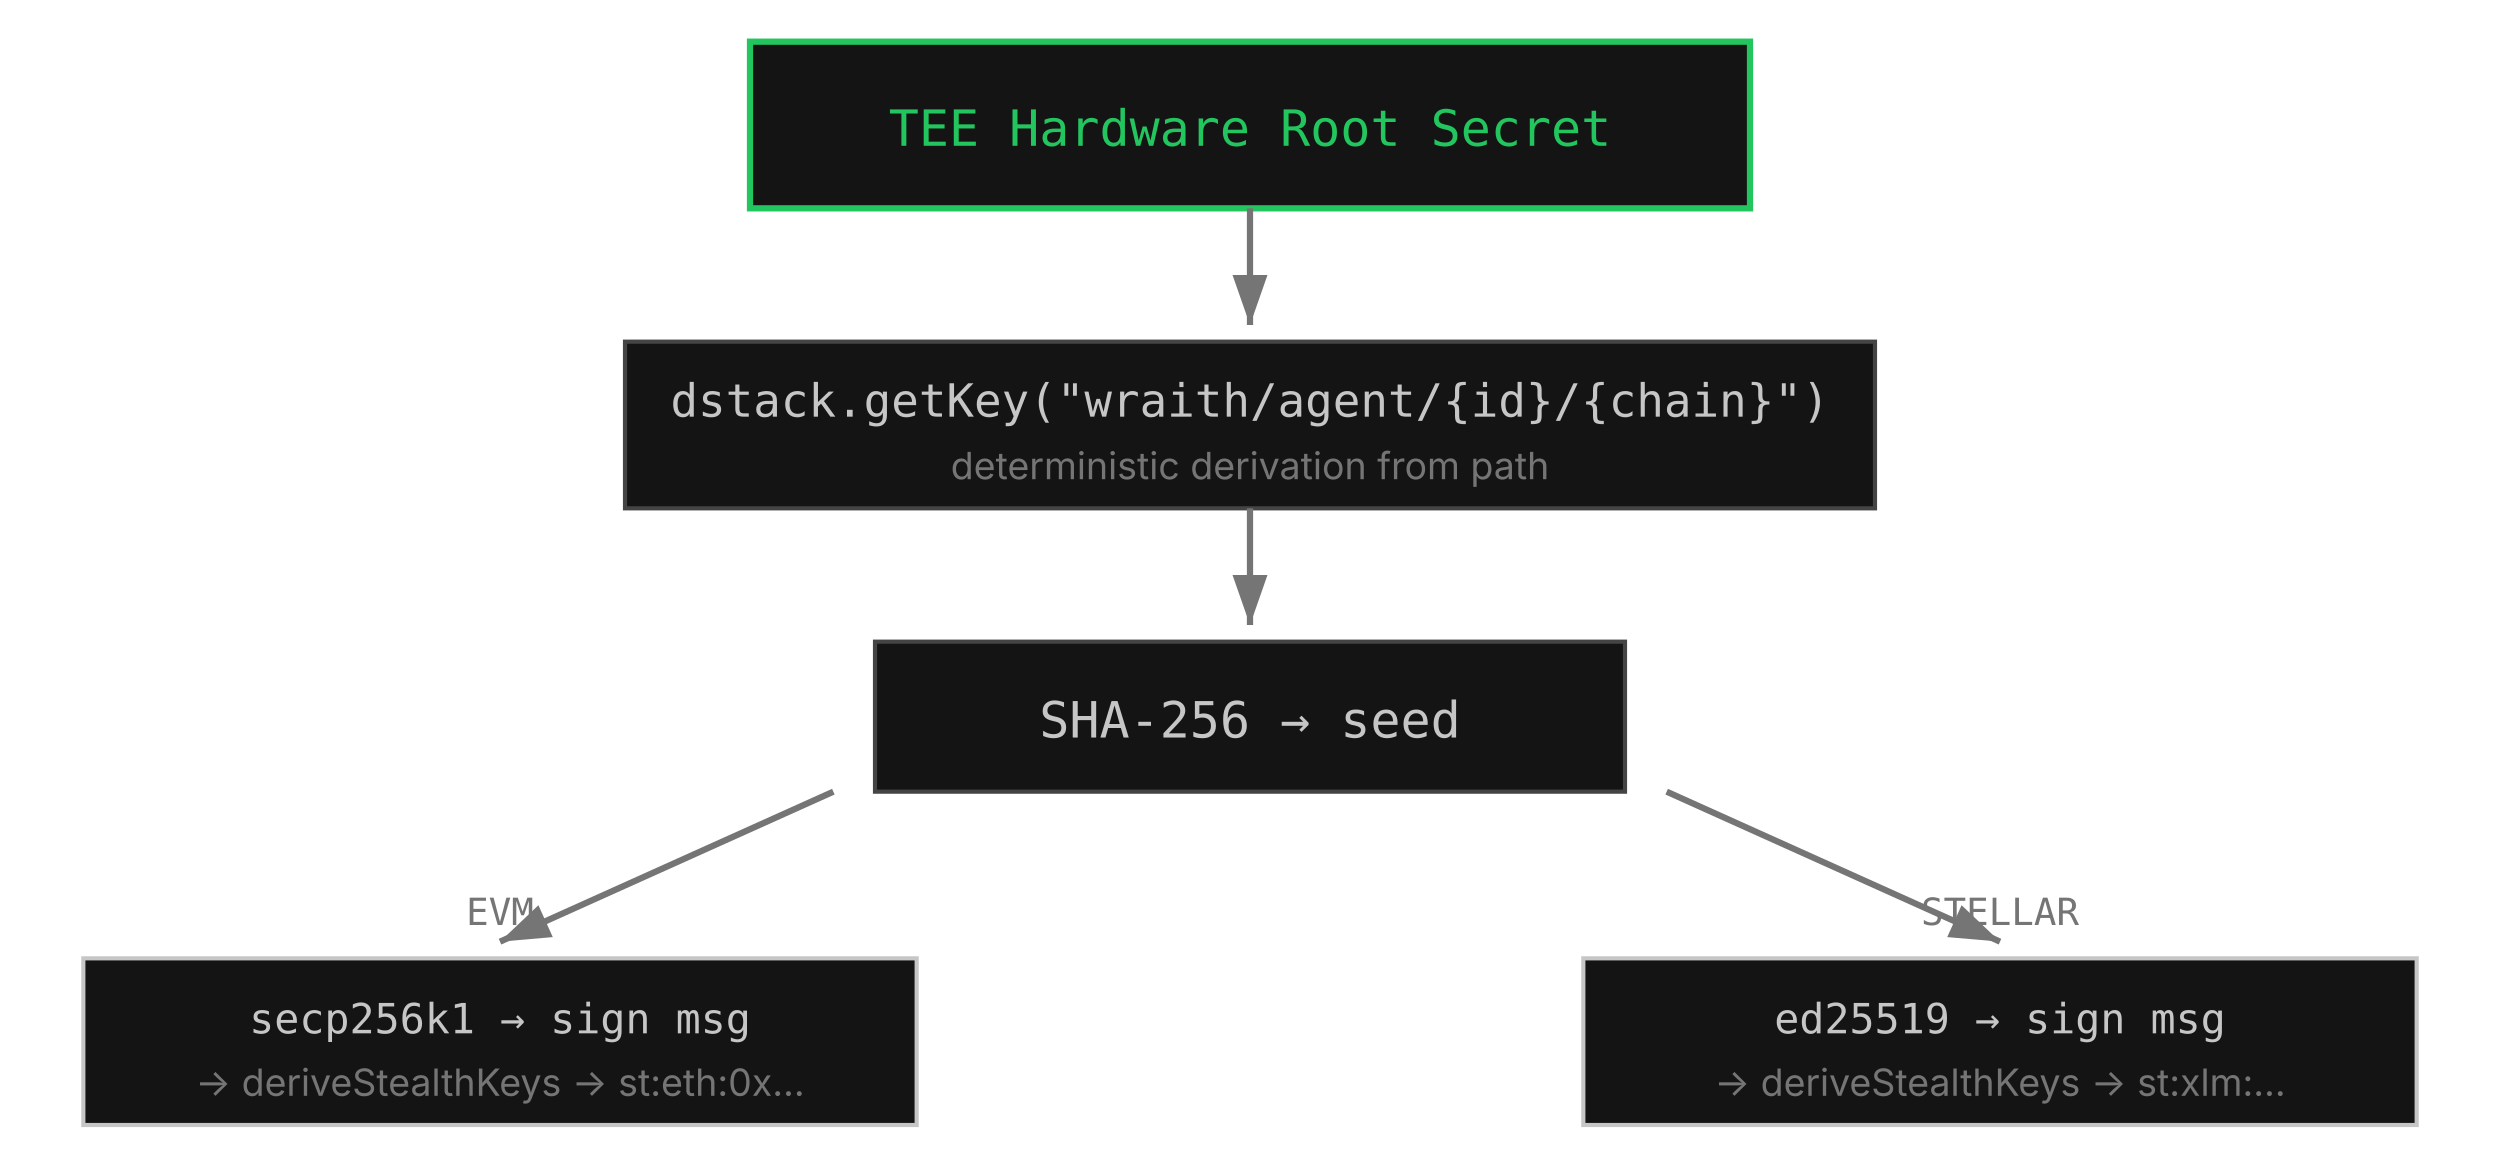
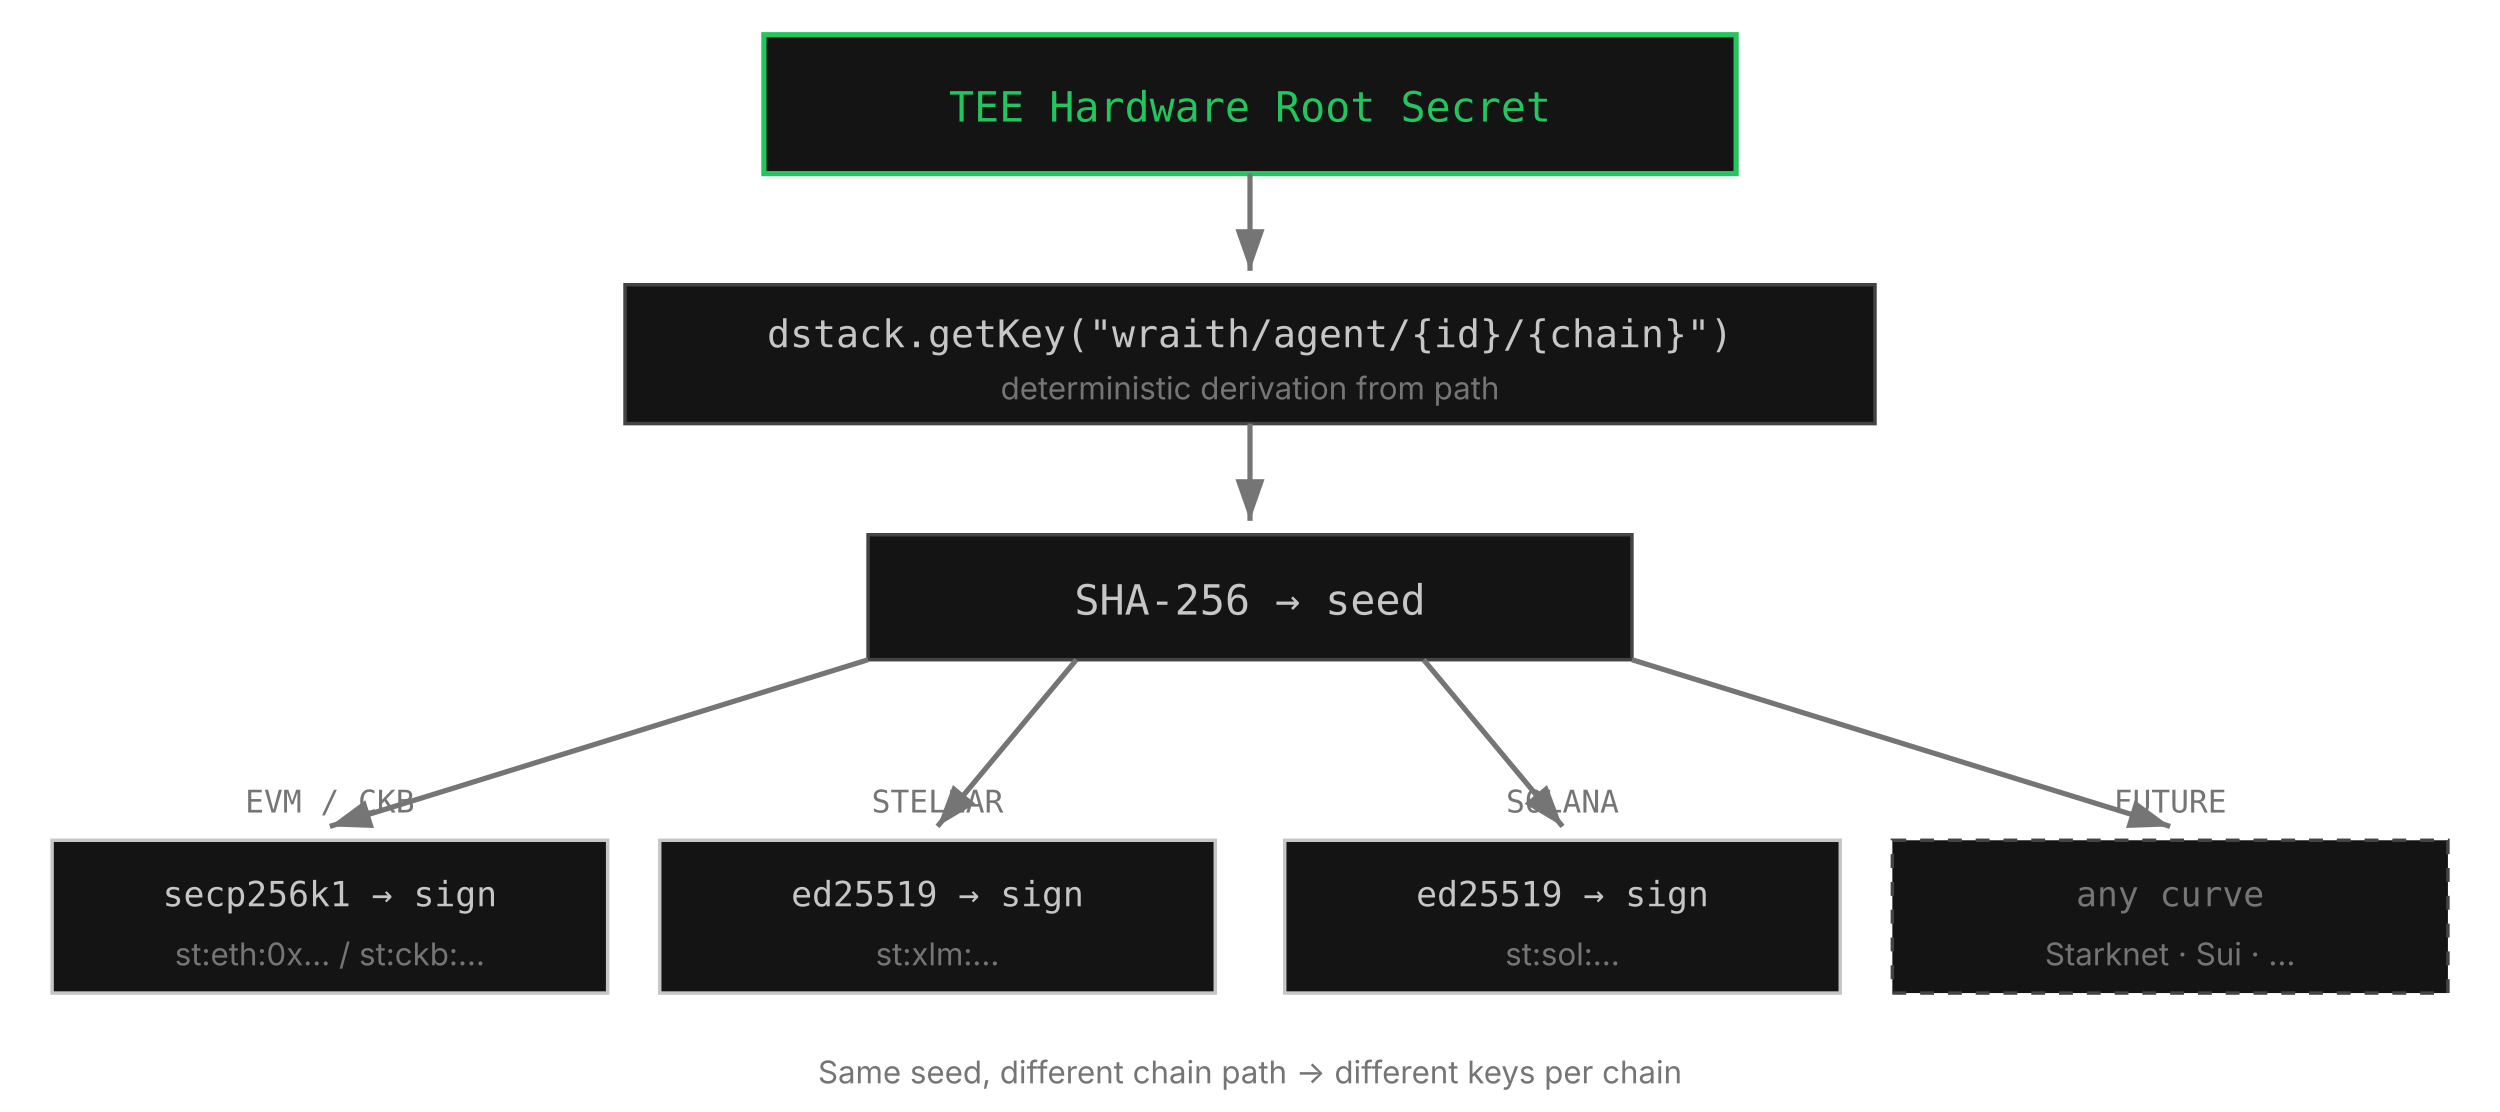
- <svg xmlns="http://www.w3.org/2000/svg" viewBox="0 0 600 280">
-   <rect width="600" height="280" fill="transparent" />
+ <svg xmlns="http://www.w3.org/2000/svg" viewBox="0 0 720 320">
+   <rect width="720" height="320" fill="transparent" />
  <defs>
    <marker id="a2" viewBox="0 0 10 7" refX="10" refY="3.5" markerWidth="8" markerHeight="6" orient="auto-start-reverse">
      <path d="M 0 0 L 10 3.5 L 0 7" fill="#767575" />
    </marker>
  </defs>
-   <rect x="180" y="10" width="240" height="40" fill="#141414" stroke="#22c55e" stroke-width="1.5" />
-   <text x="300" y="35" text-anchor="middle" fill="#22c55e" font-family="JetBrains Mono, monospace" font-size="12">TEE Hardware Root Secret</text>
-   <line x1="300" y1="50" x2="300" y2="78" stroke="#767575" stroke-width="1.5" marker-end="url(#a2)" />
-   <rect x="150" y="82" width="300" height="40" fill="#141414" stroke="#444444" stroke-width="1" />
-   <text x="300" y="100" text-anchor="middle" fill="#c6c6c7" font-family="JetBrains Mono, monospace" font-size="11">dstack.getKey("wraith/agent/{id}/{chain}")</text>
-   <text x="300" y="115" text-anchor="middle" fill="#767575" font-family="Inter, sans-serif" font-size="9">deterministic derivation from path</text>
-   <line x1="300" y1="122" x2="300" y2="150" stroke="#767575" stroke-width="1.5" marker-end="url(#a2)" />
-   <rect x="210" y="154" width="180" height="36" fill="#141414" stroke="#444444" stroke-width="1" />
-   <text x="300" y="177" text-anchor="middle" fill="#c6c6c7" font-family="JetBrains Mono, monospace" font-size="12">SHA-256 → seed</text>
-   <line x1="200" y1="190" x2="120" y2="226" stroke="#767575" stroke-width="1.5" marker-end="url(#a2)" />
-   <line x1="400" y1="190" x2="480" y2="226" stroke="#767575" stroke-width="1.5" marker-end="url(#a2)" />
-   <rect x="20" y="230" width="200" height="40" fill="#141414" stroke="#c6c6c7" stroke-width="1" />
-   <text x="120" y="248" text-anchor="middle" fill="#c6c6c7" font-family="JetBrains Mono, monospace" font-size="10">secp256k1 → sign msg</text>
-   <text x="120" y="263" text-anchor="middle" fill="#767575" font-family="Inter, sans-serif" font-size="9">→ deriveStealthKeys → st:eth:0x...</text>
-   <text x="120" y="222" text-anchor="middle" fill="#767575" font-family="JetBrains Mono, monospace" font-size="9">EVM</text>
-   <rect x="380" y="230" width="200" height="40" fill="#141414" stroke="#c6c6c7" stroke-width="1" />
-   <text x="480" y="248" text-anchor="middle" fill="#c6c6c7" font-family="JetBrains Mono, monospace" font-size="10">ed25519 → sign msg</text>
-   <text x="480" y="263" text-anchor="middle" fill="#767575" font-family="Inter, sans-serif" font-size="9">→ deriveStealthKeys → st:xlm:...</text>
-   <text x="480" y="222" text-anchor="middle" fill="#767575" font-family="JetBrains Mono, monospace" font-size="9">STELLAR</text>
+   <rect x="220" y="10" width="280" height="40" fill="#141414" stroke="#22c55e" stroke-width="1.5" />
+   <text x="360" y="35" text-anchor="middle" fill="#22c55e" font-family="JetBrains Mono, monospace" font-size="12">TEE Hardware Root Secret</text>
+   <line x1="360" y1="50" x2="360" y2="78" stroke="#767575" stroke-width="1.5" marker-end="url(#a2)" />
+   <rect x="180" y="82" width="360" height="40" fill="#141414" stroke="#444444" stroke-width="1" />
+   <text x="360" y="100" text-anchor="middle" fill="#c6c6c7" font-family="JetBrains Mono, monospace" font-size="11">dstack.getKey("wraith/agent/{id}/{chain}")</text>
+   <text x="360" y="115" text-anchor="middle" fill="#767575" font-family="Inter, sans-serif" font-size="9">deterministic derivation from path</text>
+   <line x1="360" y1="122" x2="360" y2="150" stroke="#767575" stroke-width="1.5" marker-end="url(#a2)" />
+   <rect x="250" y="154" width="220" height="36" fill="#141414" stroke="#444444" stroke-width="1" />
+   <text x="360" y="177" text-anchor="middle" fill="#c6c6c7" font-family="JetBrains Mono, monospace" font-size="12">SHA-256 → seed</text>
+   <line x1="250" y1="190" x2="95" y2="238" stroke="#767575" stroke-width="1.5" marker-end="url(#a2)" />
+   <line x1="310" y1="190" x2="270" y2="238" stroke="#767575" stroke-width="1.5" marker-end="url(#a2)" />
+   <line x1="410" y1="190" x2="450" y2="238" stroke="#767575" stroke-width="1.5" marker-end="url(#a2)" />
+   <line x1="470" y1="190" x2="625" y2="238" stroke="#767575" stroke-width="1.5" marker-end="url(#a2)" />
+   <text x="95" y="234" text-anchor="middle" fill="#767575" font-family="JetBrains Mono, monospace" font-size="9">EVM / CKB</text>
+   <rect x="15" y="242" width="160" height="44" fill="#141414" stroke="#c6c6c7" stroke-width="1" />
+   <text x="95" y="261" text-anchor="middle" fill="#c6c6c7" font-family="JetBrains Mono, monospace" font-size="10">secp256k1 → sign</text>
+   <text x="95" y="278" text-anchor="middle" fill="#767575" font-family="Inter, sans-serif" font-size="9">st:eth:0x... / st:ckb:...</text>
+   <text x="270" y="234" text-anchor="middle" fill="#767575" font-family="JetBrains Mono, monospace" font-size="9">STELLAR</text>
+   <rect x="190" y="242" width="160" height="44" fill="#141414" stroke="#c6c6c7" stroke-width="1" />
+   <text x="270" y="261" text-anchor="middle" fill="#c6c6c7" font-family="JetBrains Mono, monospace" font-size="10">ed25519 → sign</text>
+   <text x="270" y="278" text-anchor="middle" fill="#767575" font-family="Inter, sans-serif" font-size="9">st:xlm:...</text>
+   <text x="450" y="234" text-anchor="middle" fill="#767575" font-family="JetBrains Mono, monospace" font-size="9">SOLANA</text>
+   <rect x="370" y="242" width="160" height="44" fill="#141414" stroke="#c6c6c7" stroke-width="1" />
+   <text x="450" y="261" text-anchor="middle" fill="#c6c6c7" font-family="JetBrains Mono, monospace" font-size="10">ed25519 → sign</text>
+   <text x="450" y="278" text-anchor="middle" fill="#767575" font-family="Inter, sans-serif" font-size="9">st:sol:...</text>
+   <text x="625" y="234" text-anchor="middle" fill="#767575" font-family="JetBrains Mono, monospace" font-size="9">FUTURE</text>
+   <rect x="545" y="242" width="160" height="44" fill="#141414" stroke="#444444" stroke-width="1" stroke-dasharray="4,4" />
+   <text x="625" y="261" text-anchor="middle" fill="#767575" font-family="JetBrains Mono, monospace" font-size="10">any curve</text>
+   <text x="625" y="278" text-anchor="middle" fill="#767575" font-family="Inter, sans-serif" font-size="9">Starknet · Sui · ...</text>
+   <text x="360" y="312" text-anchor="middle" fill="#767575" font-family="Inter, sans-serif" font-size="9">Same seed, different chain path → different keys per chain</text>
</svg>
